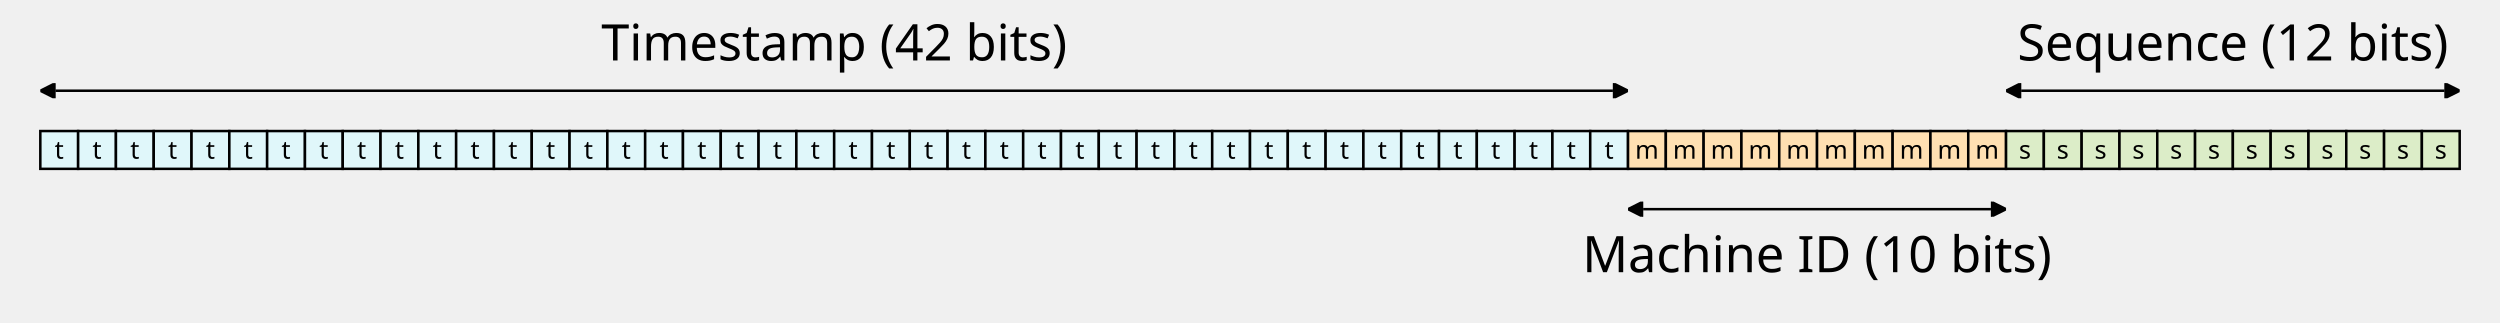
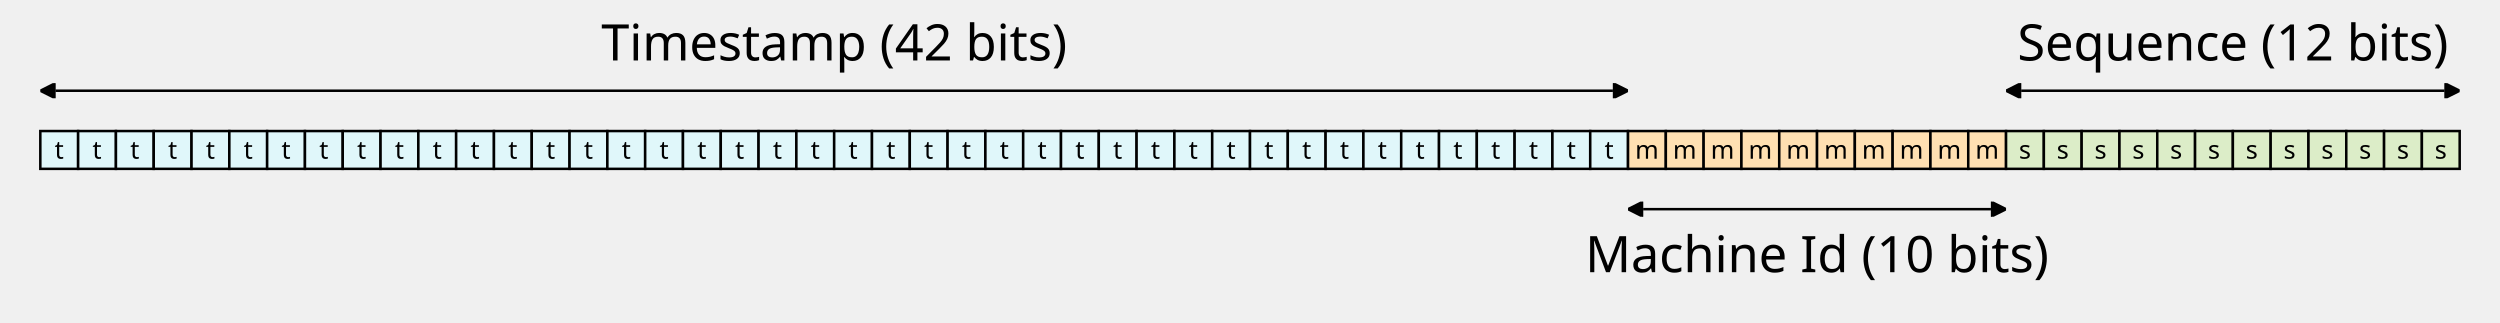
<svg xmlns="http://www.w3.org/2000/svg" width="992" height="128" viewBox="-16 0 992 128" version="1.1" id="svg70">
  <defs id="defs2">
    <marker id="arrowheadRight" markerWidth="6" markerHeight="6" refX="0" refY="3" orient="auto">
      <polygon points="0 0, 6 3, 0 6" class="arrow-color" id="polygon1" />
    </marker>
    <marker id="arrowheadLeft" markerWidth="6" markerHeight="6" refX="6" refY="3" orient="auto">
      <polygon points="0 3, 6 0, 6 6" class="arrow-color" id="polygon2" />
    </marker>
  </defs>
  <style id="style2">
    .box { stroke: black; stroke-width: 1; }
    .timestamp { fill: #e0f7fa; }
    .machine { fill: #ffe0b2; }
    .sequence { fill: #dcedc8; }
    .bit-text {
      font-family: Verdana;
      font-size: 10px;
      fill: black;
      text-anchor: middle;
      dominant-baseline: middle;
    }
    .section-label {
      font-family: Verdana;
      font-size: 20px;
      fill: black;
      text-anchor: middle;
    }
    .section-box {
      fill: white;
    }
    .arrow-color {
      fill: black;
      stroke: black;
    }
    @media (prefers-color-scheme: dark) {
      .section-label {
        fill: white;
      }
      .arrow-color {
        fill: white;
        stroke: white;
      }
    }
  </style>
  <line x1="6" y1="36" x2="624" y2="36" class="arrow-color" stroke-width="1" marker-start="url(#arrowheadLeft)" marker-end="url(#arrowheadRight)" id="line2" />
  <text x="315" y="24" class="section-label" id="text2">Timestamp (42 bits)</text>
  <line x1="636" y1="83" x2="774" y2="83" class="arrow-color" stroke-width="1" marker-start="url(#arrowheadLeft)" marker-end="url(#arrowheadRight)" id="line4" />
-   <text x="705" y="108" class="section-label" id="text4">Machine ID (10 bits)</text>
+   <text x="705" y="108" class="section-label" id="text4">Machine Id (10 bits)</text>
  <line x1="786" y1="36" x2="954" y2="36" class="arrow-color" stroke-width="1" marker-start="url(#arrowheadLeft)" marker-end="url(#arrowheadRight)" id="line6" />
  <text x="870" y="24" class="section-label" id="text6">Sequence (12 bits)</text>
  <g id="timestamp" transform="translate(0,12)">
    <rect class="box timestamp" x="0" y="40" width="15" height="15" id="rect7" />
    <text class="bit-text" x="7.5" y="47.5" id="text7">t</text>
    <rect class="box timestamp" x="15" y="40" width="15" height="15" id="rect8" />
    <text class="bit-text" x="22.5" y="47.5" id="text8">t</text>
    <rect class="box timestamp" x="30" y="40" width="15" height="15" id="rect9" />
    <text class="bit-text" x="37.5" y="47.5" id="text9">t</text>
    <rect class="box timestamp" x="45" y="40" width="15" height="15" id="rect10" />
    <text class="bit-text" x="52.5" y="47.5" id="text10">t</text>
    <rect class="box timestamp" x="60" y="40" width="15" height="15" id="rect11" />
    <text class="bit-text" x="67.5" y="47.5" id="text11">t</text>
    <rect class="box timestamp" x="75" y="40" width="15" height="15" id="rect12" />
    <text class="bit-text" x="82.5" y="47.5" id="text12">t</text>
    <rect class="box timestamp" x="90" y="40" width="15" height="15" id="rect13" />
    <text class="bit-text" x="97.5" y="47.5" id="text13">t</text>
    <rect class="box timestamp" x="105" y="40" width="15" height="15" id="rect14" />
    <text class="bit-text" x="112.5" y="47.5" id="text14">t</text>
    <rect class="box timestamp" x="120" y="40" width="15" height="15" id="rect15" />
    <text class="bit-text" x="127.5" y="47.5" id="text15">t</text>
    <rect class="box timestamp" x="135" y="40" width="15" height="15" id="rect16" />
    <text class="bit-text" x="142.5" y="47.5" id="text16">t</text>
    <rect class="box timestamp" x="150" y="40" width="15" height="15" id="rect17" />
    <text class="bit-text" x="157.5" y="47.5" id="text17">t</text>
    <rect class="box timestamp" x="165" y="40" width="15" height="15" id="rect18" />
    <text class="bit-text" x="172.5" y="47.5" id="text18">t</text>
    <rect class="box timestamp" x="180" y="40" width="15" height="15" id="rect19" />
    <text class="bit-text" x="187.5" y="47.5" id="text19">t</text>
    <rect class="box timestamp" x="195" y="40" width="15" height="15" id="rect20" />
    <text class="bit-text" x="202.5" y="47.5" id="text20">t</text>
    <rect class="box timestamp" x="210" y="40" width="15" height="15" id="rect21" />
    <text class="bit-text" x="217.5" y="47.5" id="text21">t</text>
    <rect class="box timestamp" x="225" y="40" width="15" height="15" id="rect22" />
    <text class="bit-text" x="232.5" y="47.5" id="text22">t</text>
    <rect class="box timestamp" x="240" y="40" width="15" height="15" id="rect23" />
    <text class="bit-text" x="247.5" y="47.5" id="text23">t</text>
    <rect class="box timestamp" x="255" y="40" width="15" height="15" id="rect24" />
    <text class="bit-text" x="262.5" y="47.5" id="text24">t</text>
    <rect class="box timestamp" x="270" y="40" width="15" height="15" id="rect25" />
    <text class="bit-text" x="277.5" y="47.5" id="text25">t</text>
    <rect class="box timestamp" x="285" y="40" width="15" height="15" id="rect26" />
    <text class="bit-text" x="292.5" y="47.5" id="text26">t</text>
    <rect class="box timestamp" x="300" y="40" width="15" height="15" id="rect27" />
    <text class="bit-text" x="307.5" y="47.5" id="text27">t</text>
    <rect class="box timestamp" x="315" y="40" width="15" height="15" id="rect28" />
    <text class="bit-text" x="322.5" y="47.5" id="text28">t</text>
    <rect class="box timestamp" x="330" y="40" width="15" height="15" id="rect29" />
    <text class="bit-text" x="337.5" y="47.5" id="text29">t</text>
    <rect class="box timestamp" x="345" y="40" width="15" height="15" id="rect30" />
    <text class="bit-text" x="352.5" y="47.5" id="text30">t</text>
    <rect class="box timestamp" x="360" y="40" width="15" height="15" id="rect31" />
    <text class="bit-text" x="367.5" y="47.5" id="text31">t</text>
    <rect class="box timestamp" x="375" y="40" width="15" height="15" id="rect32" />
    <text class="bit-text" x="382.5" y="47.5" id="text32">t</text>
    <rect class="box timestamp" x="390" y="40" width="15" height="15" id="rect33" />
    <text class="bit-text" x="397.5" y="47.5" id="text33">t</text>
    <rect class="box timestamp" x="405" y="40" width="15" height="15" id="rect34" />
    <text class="bit-text" x="412.5" y="47.5" id="text34">t</text>
    <rect class="box timestamp" x="420" y="40" width="15" height="15" id="rect35" />
    <text class="bit-text" x="427.5" y="47.5" id="text35">t</text>
    <rect class="box timestamp" x="435" y="40" width="15" height="15" id="rect36" />
    <text class="bit-text" x="442.5" y="47.5" id="text36">t</text>
    <rect class="box timestamp" x="450" y="40" width="15" height="15" id="rect37" />
    <text class="bit-text" x="457.5" y="47.5" id="text37">t</text>
    <rect class="box timestamp" x="465" y="40" width="15" height="15" id="rect38" />
    <text class="bit-text" x="472.5" y="47.5" id="text38">t</text>
    <rect class="box timestamp" x="480" y="40" width="15" height="15" id="rect39" />
    <text class="bit-text" x="487.5" y="47.5" id="text39">t</text>
    <rect class="box timestamp" x="495" y="40" width="15" height="15" id="rect40" />
    <text class="bit-text" x="502.5" y="47.5" id="text40">t</text>
    <rect class="box timestamp" x="510" y="40" width="15" height="15" id="rect41" />
    <text class="bit-text" x="517.5" y="47.5" id="text41">t</text>
    <rect class="box timestamp" x="525" y="40" width="15" height="15" id="rect42" />
    <text class="bit-text" x="532.5" y="47.5" id="text42">t</text>
    <rect class="box timestamp" x="540" y="40" width="15" height="15" id="rect43" />
    <text class="bit-text" x="547.5" y="47.5" id="text43">t</text>
    <rect class="box timestamp" x="555" y="40" width="15" height="15" id="rect44" />
    <text class="bit-text" x="562.5" y="47.5" id="text44">t</text>
    <rect class="box timestamp" x="570" y="40" width="15" height="15" id="rect45" />
    <text class="bit-text" x="577.5" y="47.5" id="text45">t</text>
    <rect class="box timestamp" x="585" y="40" width="15" height="15" id="rect46" />
    <text class="bit-text" x="592.5" y="47.5" id="text46">t</text>
    <rect class="box timestamp" x="600" y="40" width="15" height="15" id="rect47" />
    <text class="bit-text" x="607.5" y="47.5" id="text47">t</text>
    <rect class="box timestamp" x="615" y="40" width="15" height="15" id="rect48" />
    <text class="bit-text" x="622.5" y="47.5" id="text48">t</text>
  </g>
  <g id="machine" transform="translate(0,12)">
    <rect class="box machine" x="630" y="40" width="15" height="15" id="rect49" />
    <text class="bit-text" x="637.5" y="47.5" id="text49">m</text>
    <rect class="box machine" x="645" y="40" width="15" height="15" id="rect50" />
    <text class="bit-text" x="652.5" y="47.5" id="text50">m</text>
    <rect class="box machine" x="660" y="40" width="15" height="15" id="rect51" />
    <text class="bit-text" x="667.5" y="47.5" id="text51">m</text>
    <rect class="box machine" x="675" y="40" width="15" height="15" id="rect52" />
    <text class="bit-text" x="682.5" y="47.5" id="text52">m</text>
    <rect class="box machine" x="690" y="40" width="15" height="15" id="rect53" />
    <text class="bit-text" x="697.5" y="47.5" id="text53">m</text>
    <rect class="box machine" x="705" y="40" width="15" height="15" id="rect54" />
    <text class="bit-text" x="712.5" y="47.5" id="text54">m</text>
    <rect class="box machine" x="720" y="40" width="15" height="15" id="rect55" />
    <text class="bit-text" x="727.5" y="47.5" id="text55">m</text>
    <rect class="box machine" x="735" y="40" width="15" height="15" id="rect56" />
    <text class="bit-text" x="742.5" y="47.5" id="text56">m</text>
    <rect class="box machine" x="750" y="40" width="15" height="15" id="rect57" />
    <text class="bit-text" x="757.5" y="47.5" id="text57">m</text>
    <rect class="box machine" x="765" y="40" width="15" height="15" id="rect58" />
    <text class="bit-text" x="772.5" y="47.5" id="text58">m</text>
  </g>
  <g id="sequence" transform="translate(0,12)">
    <rect class="box sequence" x="780" y="40" width="15" height="15" id="rect59" />
    <text class="bit-text" x="787.5" y="47.5" id="text59">s</text>
    <rect class="box sequence" x="795" y="40" width="15" height="15" id="rect60" />
    <text class="bit-text" x="802.5" y="47.5" id="text60">s</text>
    <rect class="box sequence" x="810" y="40" width="15" height="15" id="rect61" />
    <text class="bit-text" x="817.5" y="47.5" id="text61">s</text>
    <rect class="box sequence" x="825" y="40" width="15" height="15" id="rect62" />
    <text class="bit-text" x="832.5" y="47.5" id="text62">s</text>
    <rect class="box sequence" x="840" y="40" width="15" height="15" id="rect63" />
    <text class="bit-text" x="847.5" y="47.5" id="text63">s</text>
    <rect class="box sequence" x="855" y="40" width="15" height="15" id="rect64" />
    <text class="bit-text" x="862.5" y="47.5" id="text64">s</text>
    <rect class="box sequence" x="870" y="40" width="15" height="15" id="rect65" />
    <text class="bit-text" x="877.5" y="47.5" id="text65">s</text>
    <rect class="box sequence" x="885" y="40" width="15" height="15" id="rect66" />
    <text class="bit-text" x="892.5" y="47.5" id="text66">s</text>
    <rect class="box sequence" x="900" y="40" width="15" height="15" id="rect67" />
    <text class="bit-text" x="907.5" y="47.5" id="text67">s</text>
    <rect class="box sequence" x="915" y="40" width="15" height="15" id="rect68" />
    <text class="bit-text" x="922.5" y="47.5" id="text68">s</text>
    <rect class="box sequence" x="930" y="40" width="15" height="15" id="rect69" />
    <text class="bit-text" x="937.5" y="47.5" id="text69">s</text>
    <rect class="box sequence" x="945" y="40" width="15" height="15" id="rect70" />
    <text class="bit-text" x="952.5" y="47.5" id="text70">s</text>
  </g>
</svg>
